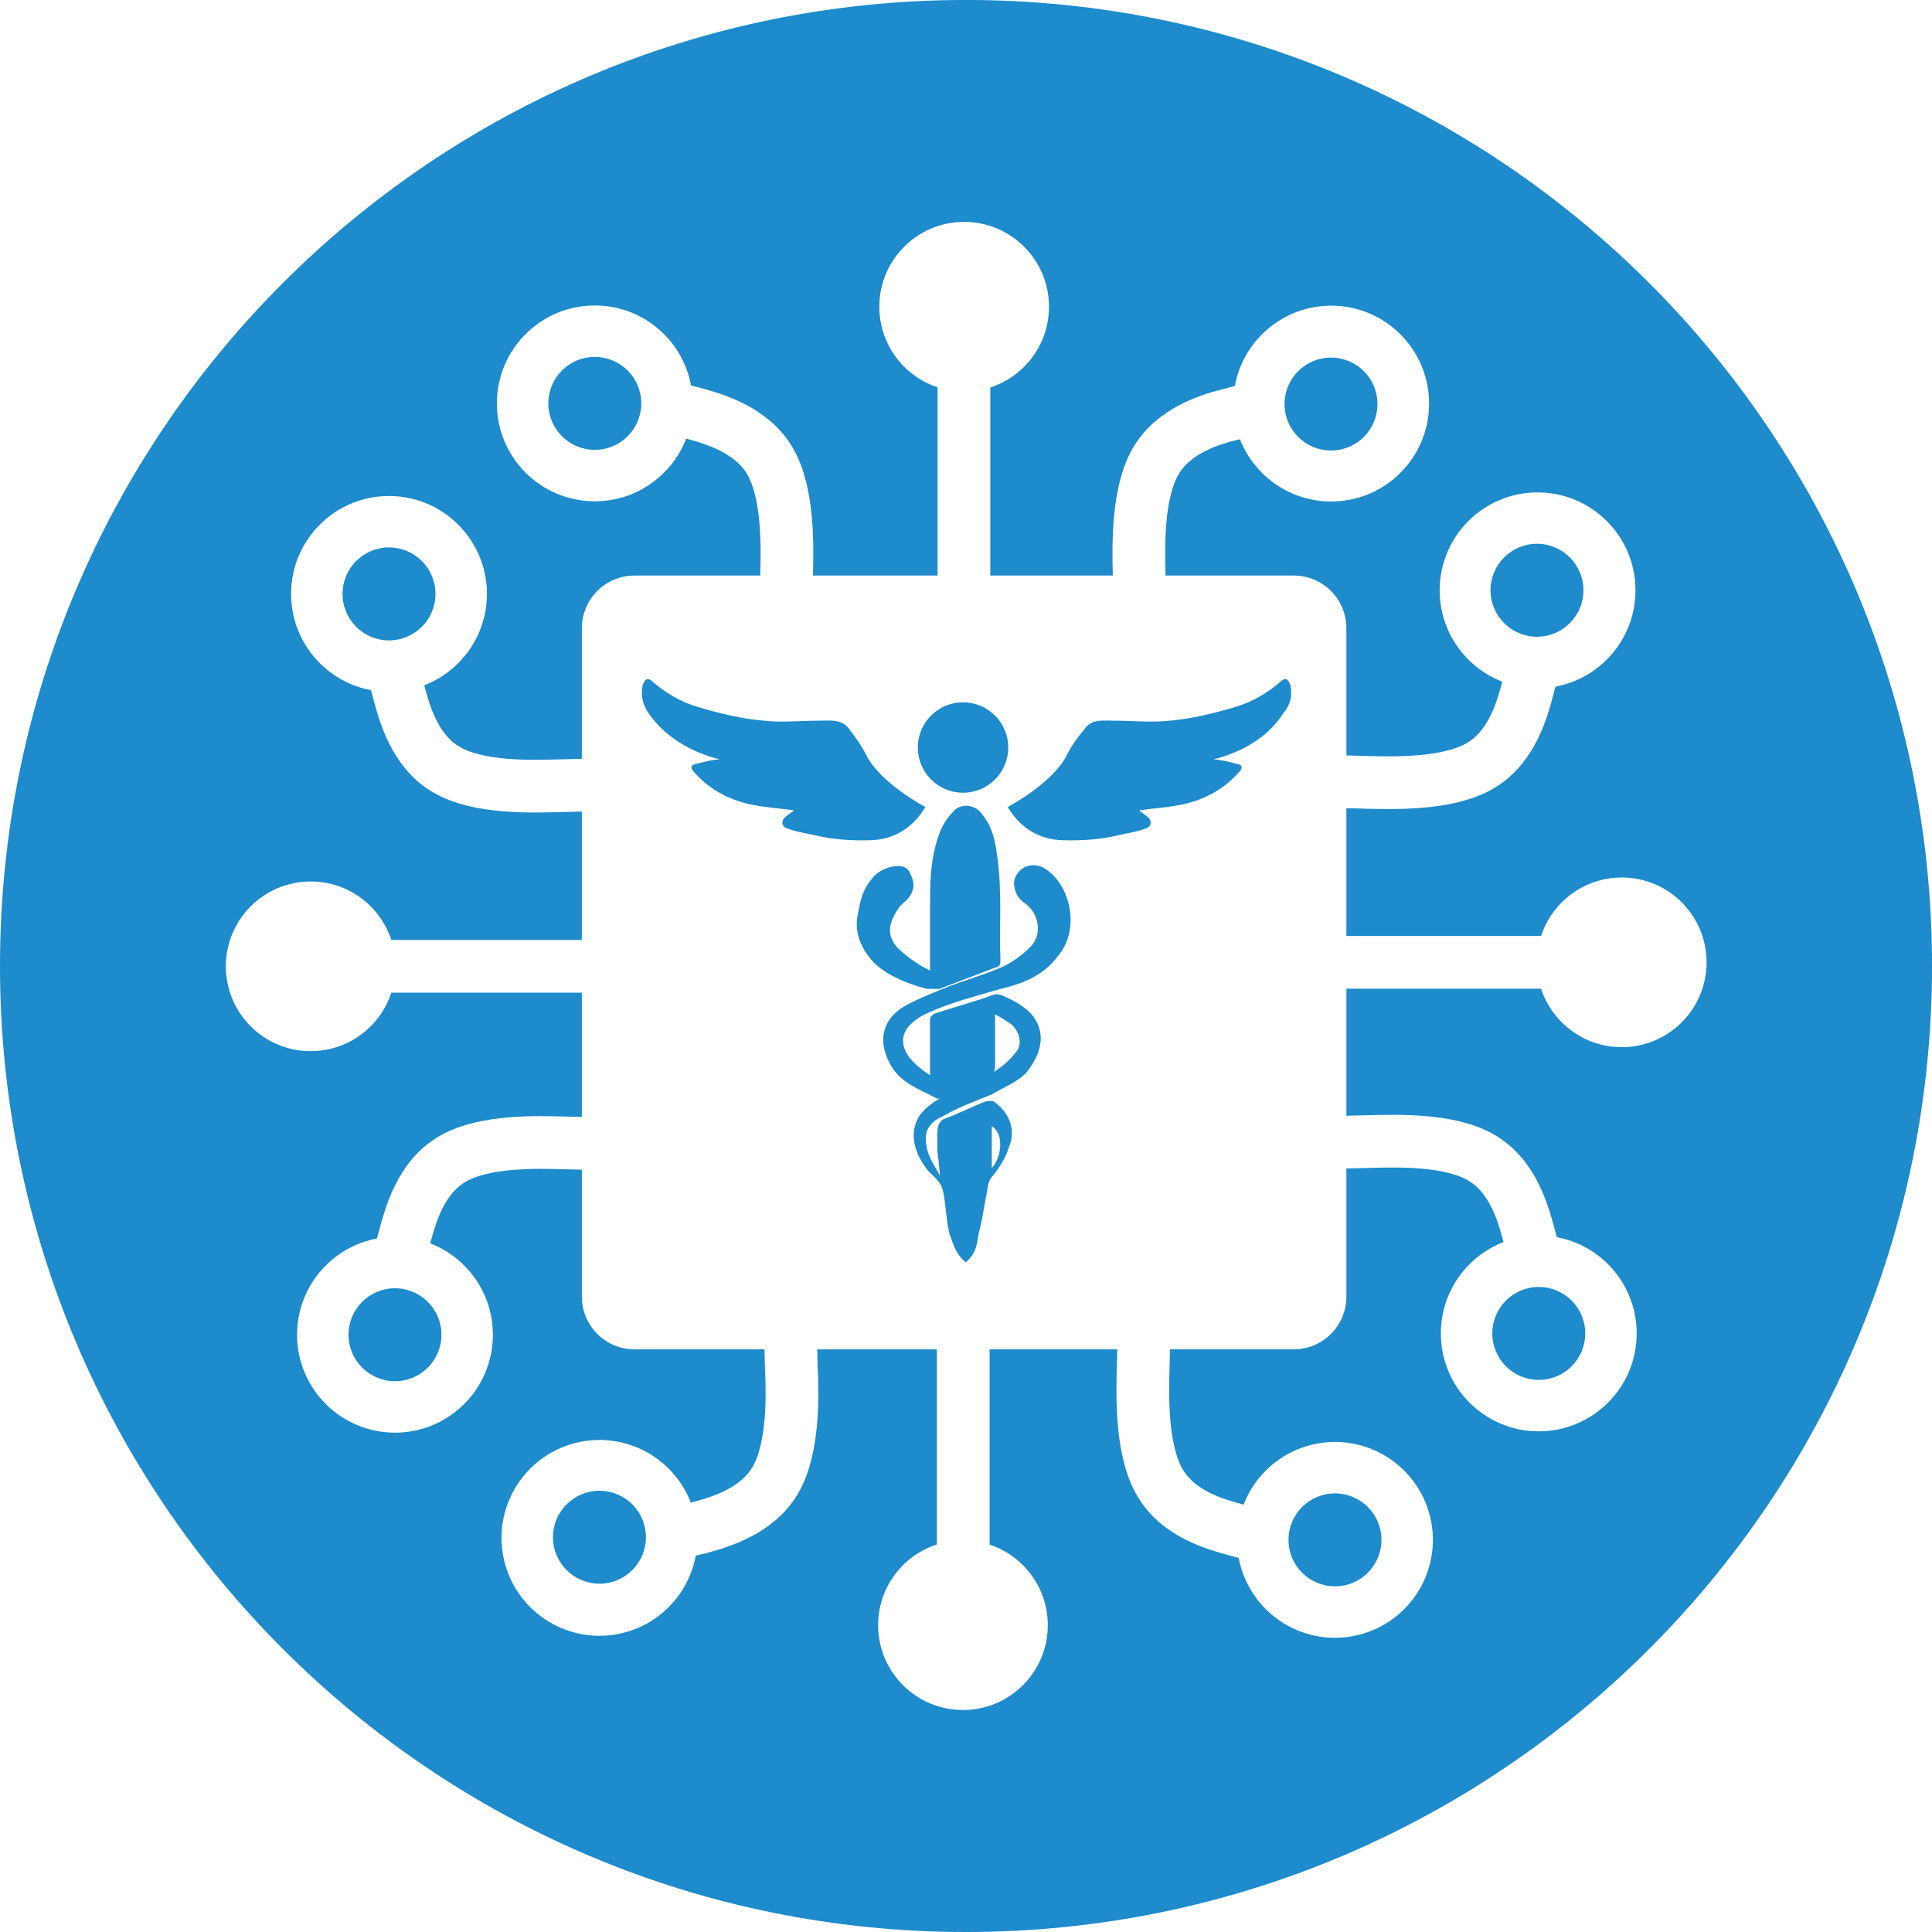
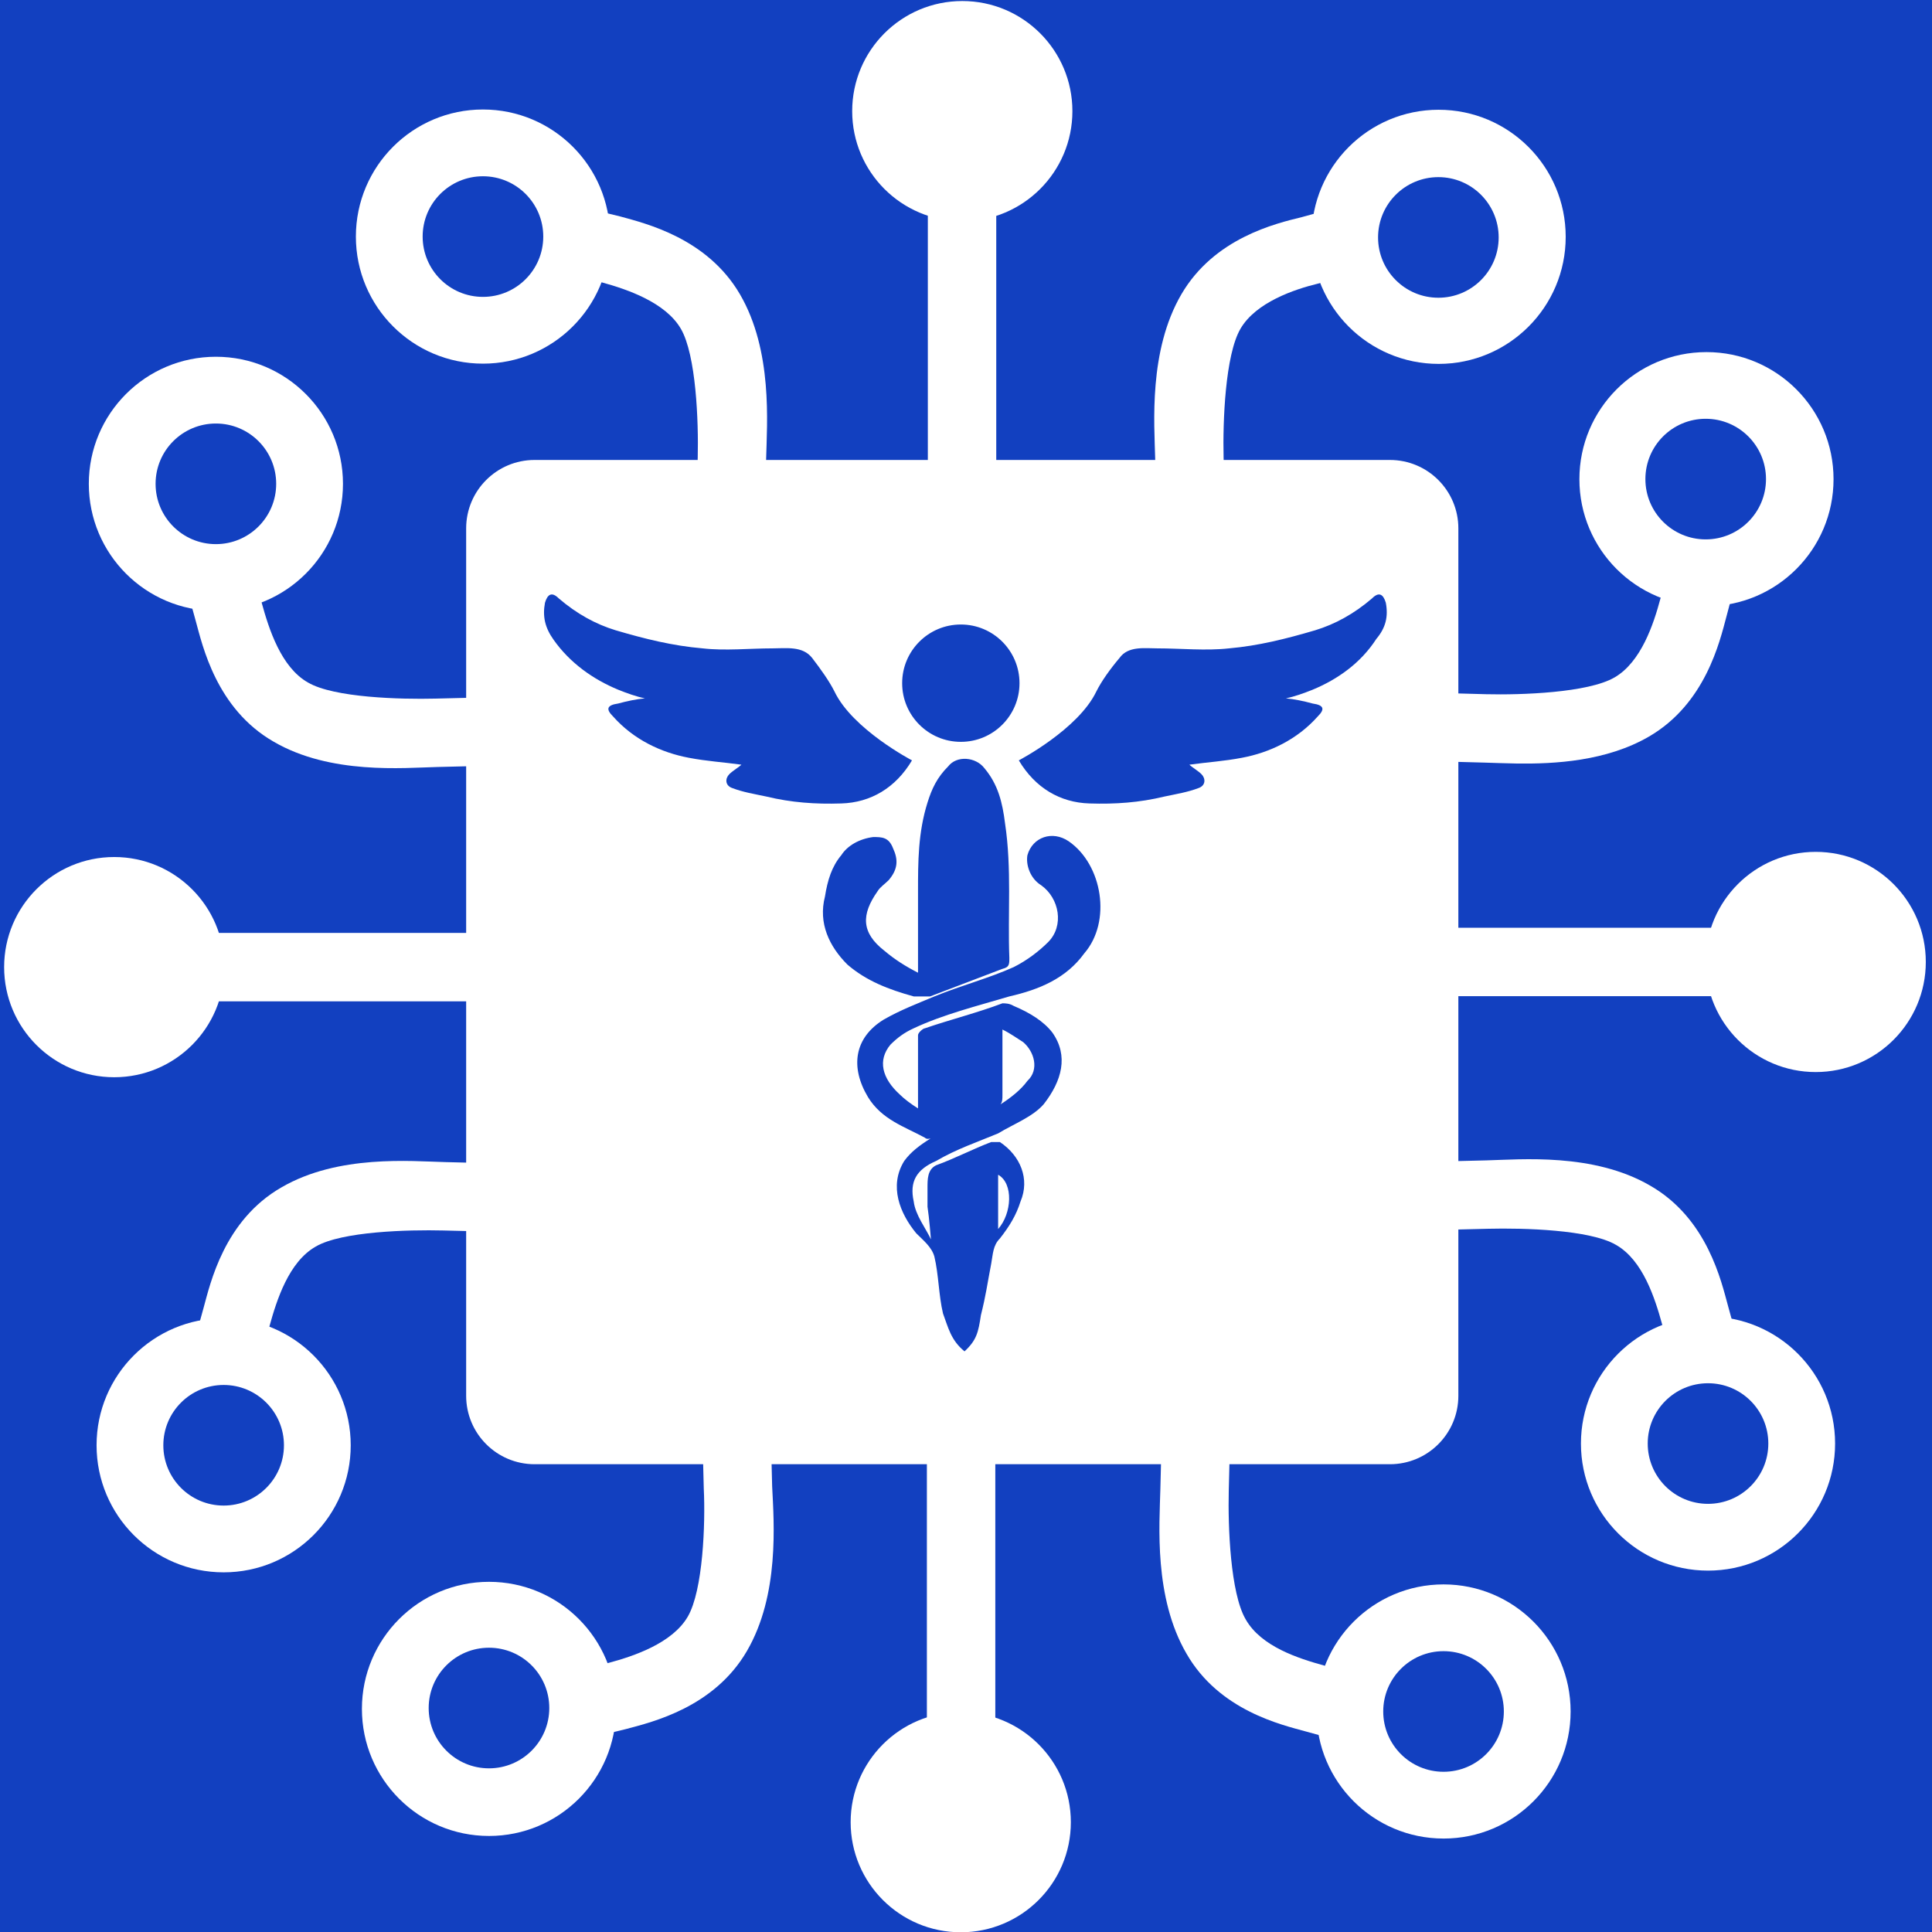
- <svg xmlns="http://www.w3.org/2000/svg" xmlns:ns1="https://boxy-svg.com" width="824.995" height="824.995" viewBox="0 0 824.995 824.995">
+ <svg xmlns="http://www.w3.org/2000/svg" width="824.995" height="824.995" viewBox="0 0 824.995 824.995">
  <defs>
    <clipPath id="clip-0">
      <path clip-rule="nonzero" d="M 167 0 L 824.996 0 L 824.996 575 L 167 575 Z M 167 0 " />
    </clipPath>
    <clipPath id="clip-1">
      <path clip-rule="nonzero" d="M 253 0 L 824.996 0 L 824.996 653 L 253 653 Z M 253 0 " />
    </clipPath>
    <clipPath id="clip-2">
      <path clip-rule="nonzero" d="M 254 168 L 824.996 168 L 824.996 824.996 L 254 824.996 Z M 254 168 " />
    </clipPath>
    <clipPath id="clip-3">
      <path clip-rule="nonzero" d="M 169 255 L 824.996 255 L 824.996 824.996 L 169 824.996 Z M 169 255 " />
    </clipPath>
    <clipPath id="clip-4">
      <path clip-rule="nonzero" d="M 0 254 L 657 254 L 657 824.996 L 0 824.996 Z M 0 254 " />
    </clipPath>
    <clipPath id="clip-5">
      <path clip-rule="nonzero" d="M 0 169 L 572 169 L 572 824.996 L 0 824.996 Z M 0 169 " />
    </clipPath>
-     <ns1:export>
-       <ns1:file format="png" path="medai.png" />
-     </ns1:export>
  </defs>
-   <path fill-rule="nonzero" fill-opacity="1" d="M 825.004 412.492 C 825.004 184.672 640.324 -0.012 412.504 -0.012 C 184.68 -0.012 0 184.672 0 412.492 C 0 640.316 184.68 824.996 412.504 824.996 C 640.324 824.996 825.004 640.316 825.004 412.492 Z M 825.004 412.492 " fill="rgb(11.374%, 54.509%, 79.999%)" />
-   <path fill-rule="nonzero" fill-opacity="1" d="M 248.461 268.266 L 248.461 553.684 C 248.461 566.117 258.539 576.195 270.969 576.195 L 552.418 576.195 C 564.852 576.195 574.93 566.117 574.93 553.684 L 574.93 268.266 C 574.93 255.836 564.852 245.758 552.418 245.758 L 270.969 245.758 C 258.539 245.758 248.461 255.836 248.461 268.266 Z M 248.461 268.266 " fill="rgb(100%, 100%, 100%)" />
-   <path fill-rule="nonzero" fill-opacity="1" d="M 430.531 319.203 C 430.531 308.543 421.891 299.898 411.227 299.898 C 400.566 299.898 391.922 308.543 391.922 319.203 C 391.922 329.863 400.566 338.508 411.227 338.508 C 421.891 338.508 430.531 329.863 430.531 319.203 Z M 430.531 319.203 " fill="rgb(11.374%, 54.509%, 79.999%)" />
-   <path fill-rule="nonzero" fill-opacity="1" d="M 397.141 414.902 C 397.141 404.98 397.141 396.762 397.141 387.688 C 397.141 378.051 397.141 368.414 400.258 358.492 C 401.676 353.957 403.375 350.273 407.059 346.586 C 409.895 342.902 416.133 343.469 418.965 347.152 C 423.5 352.539 424.918 358.492 425.77 365.297 C 428.035 380.32 426.621 395.344 427.188 409.516 C 427.188 411.785 427.188 412.633 424.918 413.199 C 416.699 416.32 409.328 419.152 401.109 422.273 C 399.406 422.273 397.988 422.273 395.723 422.273 C 387.5 420.004 380.129 417.172 373.895 411.785 C 367.941 405.832 364.258 398.176 366.523 389.391 C 367.375 384.004 368.793 379.469 371.91 375.785 C 373.895 372.664 377.863 370.398 382.398 369.832 C 385.234 369.832 387.5 369.832 388.918 373.516 C 390.621 377.199 390.621 380.32 387.5 384.004 C 386.082 385.422 384.668 386.273 383.816 387.688 C 378.43 395.344 378.43 401.297 386.082 407.25 C 389.77 410.367 393.453 412.633 397.988 414.902 Z M 397.141 414.902 " fill="rgb(11.374%, 54.509%, 79.999%)" />
-   <path fill-rule="nonzero" fill-opacity="1" d="M 424.918 432.762 C 424.918 440.414 424.918 447.219 424.918 454.586 C 424.918 456.855 424.918 457.707 422.652 459.121 C 415.848 461.957 409.328 465.926 402.523 468.762 C 401.676 468.762 400.258 469.613 399.406 468.762 C 392.602 465.074 385.234 462.809 380.699 455.438 C 374.746 445.516 376.164 435.879 385.801 429.926 C 391.188 426.809 397.141 424.539 402.523 422.273 C 411.598 418.586 420.383 416.32 428.605 412.633 C 433.141 410.367 437.109 407.25 439.941 404.414 C 445.328 399.027 443.629 389.957 437.676 385.703 C 433.988 383.438 432.574 378.902 433.141 375.785 C 434.84 369.832 441.359 367.562 446.746 371.246 C 457.801 378.902 460.918 397.609 451.848 408.098 C 445.895 416.32 437.109 420.004 427.188 422.273 C 416.699 425.391 405.359 428.227 395.723 432.762 C 392.602 434.18 390.336 435.879 388.066 438.145 C 383.816 443.25 385.234 449.203 391.188 454.586 C 392.602 456.004 394.871 457.707 397.141 459.121 C 397.141 455.438 397.141 451.469 397.141 447.785 C 397.141 443.25 397.141 438.715 397.141 435.027 C 397.141 434.18 398.84 432.762 399.406 432.762 C 407.629 429.926 416.699 427.656 424.918 424.539 C 425.77 424.539 427.188 424.539 428.605 425.391 C 433.988 427.656 438.523 430.492 441.359 434.18 C 446.746 441.832 444.477 450.051 438.523 457.707 C 434.84 461.957 428.605 464.227 423.5 467.344 C 416.699 470.18 409.895 472.445 403.09 476.414 C 396.57 479.25 394.305 483.219 395.723 489.738 C 396.289 494.273 399.691 498.523 401.391 502.211 C 401.391 502.211 400.824 495.125 400.258 491.438 C 400.258 489.172 400.258 487.469 400.258 485.203 C 400.258 482.367 400.258 479.25 403.09 477.832 C 409.328 475.562 415.281 472.445 421.234 470.18 C 421.801 470.18 423.5 470.18 424.07 470.18 C 430.871 474.715 433.988 482.367 430.871 489.738 C 429.453 494.273 427.188 497.957 424.07 501.926 C 421.801 504.195 421.801 507.027 421.234 510.148 C 419.816 517.516 419.531 520.352 417.832 527.156 C 416.98 532.824 416.414 535.375 412.445 539.062 C 407.91 535.375 407.059 531.125 405.359 526.59 C 403.941 520.637 403.941 513.832 402.523 507.879 C 401.676 504.762 398.84 502.492 396.57 500.227 C 391.188 493.707 387.5 484.637 392.602 476.414 C 394.871 473.297 397.988 471.027 401.676 468.762 C 408.477 465.074 416.699 461.957 423.5 458.273 C 427.188 456.004 430.871 453.172 433.141 450.051 C 437.109 446.367 435.406 440.414 431.723 437.297 C 429.453 435.879 427.188 434.18 424.07 432.762 Z M 423.5 480.949 L 423.5 498.809 C 428.035 493.707 428.605 483.785 423.5 480.949 Z M 423.5 480.949 " fill="rgb(11.374%, 54.509%, 79.999%)" />
-   <path fill-rule="nonzero" fill-opacity="1" d="M 430.305 344.602 C 430.305 344.602 449.863 334.398 455.816 321.926 C 457.52 318.523 460.352 314.555 463.469 310.871 C 466.305 306.902 471.691 307.75 475.941 307.75 C 483.598 307.75 491.816 308.602 499.473 307.75 C 509.109 306.902 518.18 304.633 527.816 301.797 C 534.336 299.812 540.574 296.414 546.527 291.309 C 548.793 289.043 550.211 289.895 551.062 292.727 C 551.914 297.262 551.062 300.949 547.945 304.633 C 542.84 312.57 535.188 317.957 526.969 321.359 C 524.133 322.492 521.016 323.625 518.18 324.191 C 521.016 324.477 523.848 325.043 526.969 325.895 C 530.938 326.461 530.938 327.879 528.668 330.145 C 521.863 337.801 512.793 342.051 503.723 343.75 C 497.77 344.887 492.668 345.168 486.43 346.02 C 487.281 346.871 489.266 348.004 490.398 349.137 C 491.816 350.555 491.816 352.824 489.551 353.672 C 485.863 355.09 482.18 355.656 478.211 356.508 C 469.988 358.492 462.055 359.059 453.551 358.777 C 443.91 358.492 435.691 353.672 430.305 344.602 Z M 430.305 344.602 " fill="rgb(11.374%, 54.509%, 79.999%)" />
-   <path fill-rule="nonzero" fill-opacity="1" d="M 395.156 344.602 C 395.156 344.602 375.594 334.398 369.645 321.926 C 367.941 318.523 365.105 314.555 362.273 310.871 C 359.156 306.902 353.77 307.75 349.234 307.75 C 341.863 307.75 333.641 308.602 326.273 307.75 C 316.352 306.902 307.281 304.633 297.641 301.797 C 291.121 299.812 284.887 296.414 278.934 291.309 C 276.664 289.043 275.246 289.895 274.398 292.727 C 273.547 297.262 274.398 300.949 277.23 304.918 C 282.617 312.57 290.27 317.957 298.492 321.359 C 301.328 322.492 304.445 323.625 307.281 324.191 C 304.445 324.477 301.609 325.043 298.492 325.895 C 294.523 326.461 294.523 327.879 296.793 330.145 C 303.594 337.801 312.664 342.051 321.738 343.75 C 327.688 344.887 332.793 345.168 339.027 346.02 C 338.176 346.871 336.191 348.004 335.059 349.137 C 333.641 350.555 333.641 352.824 335.91 353.672 C 339.594 355.09 343.281 355.656 347.25 356.508 C 355.469 358.492 363.406 359.059 371.91 358.777 C 381.547 358.492 389.77 353.672 395.156 344.602 Z M 395.156 344.602 " fill="rgb(11.374%, 54.509%, 79.999%)" />
-   <path fill-rule="nonzero" fill-opacity="1" d="M 447.938 130.98 C 447.938 110.973 431.719 94.754 411.711 94.754 C 391.699 94.754 375.48 110.973 375.48 130.98 C 375.48 150.988 391.699 167.207 411.711 167.207 C 431.719 167.207 447.938 150.988 447.938 130.98 Z M 447.938 130.98 " fill="rgb(100%, 100%, 100%)" />
-   <path stroke-width="22.511" stroke-linecap="butt" stroke-linejoin="miter" stroke="rgb(100%, 100%, 100%)" stroke-opacity="1" stroke-miterlimit="10" d="M 450.46 538.701 L 450.46 631.057 " transform="matrix(1, 0, 0, -1, -38.835, 789.08)" fill="none" />
-   <path fill-rule="nonzero" fill-opacity="1" d="M 610.25 172.34 C 610.25 149.246 591.531 130.527 568.438 130.527 C 545.348 130.527 526.629 149.246 526.629 172.34 C 526.629 195.43 545.348 214.148 568.438 214.148 C 591.531 214.148 610.25 195.43 610.25 172.34 Z M 610.25 172.34 " fill="rgb(100%, 100%, 100%)" />
-   <g clip-path="url(#clip-0)">
-     <path stroke-width="22.511" stroke-linecap="butt" stroke-linejoin="miter" stroke="rgb(100%, 100%, 100%)" stroke-opacity="1" stroke-miterlimit="10" d="M 525.55 532.635 L 525.265 543.975 C 524.983 555.6 524.417 578.557 532.355 592.166 C 540.292 605.771 556.73 610.307 564.952 612.291 L 573.171 614.56 " transform="matrix(1, 0, 0, -1, -38.835, 789.08)" fill="none" />
+   <rect x="0" y="0" width="824.995" height="824.995" style="fill: rgb(18, 64, 192);" />
+   <g transform="matrix(1.297775, 0, 0, 1.297775, -123.3894, -122.5266)" fill="#1240c0">
+     <path d="M 270.969 245.758 L 552.418 245.758 C 564.852 245.758 574.93 255.836 574.93 268.266 L 574.93 553.684 C 574.93 566.118 564.852 576.196 552.418 576.196 L 270.969 576.196 C 258.539 576.196 248.461 566.118 248.461 553.684 L 248.461 268.266 C 248.461 255.836 258.539 245.758 270.969 245.758 Z M 453.551 358.777 C 462.055 359.059 469.988 358.492 478.211 356.508 C 482.18 355.656 485.863 355.09 489.551 353.672 C 491.816 352.824 491.816 350.555 490.398 349.137 C 489.266 348.004 487.281 346.871 486.43 346.02 C 492.668 345.168 497.77 344.887 503.723 343.75 C 512.793 342.051 521.863 337.801 528.668 330.145 C 530.938 327.879 530.938 326.461 526.969 325.895 C 523.848 325.043 521.016 324.477 518.18 324.191 C 521.016 323.625 524.133 322.492 526.969 321.359 C 535.188 317.957 542.84 312.57 547.945 304.633 C 551.063 300.949 551.914 297.262 551.063 292.727 C 550.211 289.895 548.793 289.043 546.527 291.309 C 540.574 296.414 534.336 299.813 527.816 301.797 C 518.18 304.633 509.109 306.902 499.473 307.75 C 491.816 308.602 483.598 307.75 475.941 307.75 C 471.691 307.75 466.305 306.902 463.469 310.871 C 460.352 314.555 457.52 318.523 455.816 321.926 C 449.863 334.398 430.305 344.602 430.305 344.602 C 435.691 353.672 443.91 358.492 453.551 358.777 Z M 430.531 319.203 C 430.531 308.543 421.891 299.898 411.227 299.898 C 400.566 299.898 391.922 308.543 391.922 319.203 C 391.922 329.863 400.566 338.508 411.227 338.508 C 421.891 338.508 430.531 329.863 430.531 319.203 Z M 395.156 344.602 C 395.156 344.602 375.594 334.398 369.645 321.926 C 367.941 318.523 365.105 314.555 362.273 310.871 C 359.156 306.902 353.77 307.75 349.234 307.75 C 341.863 307.75 333.641 308.602 326.273 307.75 C 316.352 306.902 307.281 304.633 297.641 301.797 C 291.121 299.813 284.887 296.414 278.934 291.309 C 276.664 289.043 275.246 289.895 274.398 292.727 C 273.547 297.262 274.398 300.949 277.23 304.918 C 282.617 312.57 290.27 317.957 298.492 321.359 C 301.328 322.492 304.445 323.625 307.281 324.191 C 304.445 324.477 301.609 325.043 298.492 325.895 C 294.523 326.461 294.523 327.879 296.793 330.145 C 303.594 337.801 312.664 342.051 321.738 343.75 C 327.688 344.887 332.793 345.168 339.027 346.02 C 338.176 346.871 336.191 348.004 335.059 349.137 C 333.641 350.555 333.641 352.824 335.91 353.672 C 339.594 355.09 343.281 355.656 347.25 356.508 C 355.469 358.492 363.406 359.059 371.91 358.777 C 381.547 358.492 389.77 353.672 395.156 344.602 Z M 397.141 414.473 C 392.989 412.344 389.538 410.171 386.082 407.25 C 378.43 401.297 378.43 395.344 383.816 387.688 C 384.668 386.273 386.082 385.422 387.5 384.004 C 390.621 380.32 390.621 377.199 388.918 373.516 C 387.5 369.832 385.234 369.832 382.398 369.832 C 377.863 370.398 373.895 372.664 371.91 375.785 C 368.793 379.469 367.375 384.004 366.523 389.391 C 364.258 398.176 367.941 405.832 373.895 411.785 C 380.129 417.172 387.5 420.004 395.723 422.273 C 397.988 422.273 399.406 422.273 401.109 422.273 C 409.328 419.152 416.699 416.32 424.918 413.199 C 427.188 412.633 427.188 411.785 427.188 409.516 C 426.621 395.344 428.035 380.32 425.77 365.297 C 424.918 358.492 423.5 352.539 418.965 347.152 C 416.133 343.469 409.895 342.902 407.059 346.586 C 403.375 350.273 401.676 353.957 400.258 358.492 C 397.141 368.414 397.141 378.051 397.141 387.688 C 397.141 396.631 397.141 404.742 397.141 414.473 Z M 424.918 433.164 C 427.609 434.493 429.664 436.011 431.723 437.297 C 435.406 440.414 437.109 446.367 433.141 450.051 C 431.029 452.954 427.695 455.608 424.271 457.79 C 424.918 456.96 424.918 456.08 424.918 454.586 C 424.918 447.348 424.918 440.653 424.918 433.164 Z M 401.263 469.017 C 397.755 471.198 394.786 473.414 392.602 476.414 C 387.5 484.637 391.188 493.707 396.57 500.227 C 398.84 502.492 401.676 504.762 402.523 507.879 C 403.941 513.832 403.941 520.637 405.359 526.59 C 407.059 531.125 407.91 535.375 412.445 539.063 C 416.414 535.375 416.98 532.824 417.832 527.156 C 419.531 520.352 419.816 517.516 421.234 510.148 C 421.801 507.027 421.801 504.195 424.07 501.926 C 427.188 497.957 429.453 494.273 430.871 489.738 C 433.988 482.367 430.871 474.715 424.07 470.18 C 423.5 470.18 421.801 470.18 421.234 470.18 C 415.281 472.445 409.328 475.563 403.09 477.832 C 400.258 479.25 400.258 482.367 400.258 485.203 C 400.258 487.469 400.258 489.172 400.258 491.438 C 400.824 495.125 401.391 502.211 401.391 502.211 C 399.691 498.523 396.289 494.273 395.723 489.738 C 394.305 483.219 396.57 479.25 403.09 476.414 C 409.895 472.445 416.699 470.18 423.5 467.344 C 428.605 464.227 434.84 461.957 438.523 457.707 C 444.477 450.051 446.746 441.832 441.359 434.18 C 438.523 430.492 433.988 427.656 428.605 425.391 C 427.188 424.539 425.77 424.539 424.918 424.539 C 416.699 427.656 407.629 429.926 399.406 432.762 C 398.84 432.762 397.141 434.18 397.141 435.027 C 397.141 438.715 397.141 443.25 397.141 447.785 C 397.141 451.469 397.141 455.438 397.141 459.121 C 394.871 457.707 392.602 456.004 391.188 454.586 C 385.234 449.203 383.816 443.25 388.066 438.145 C 390.336 435.879 392.602 434.18 395.723 432.762 C 405.359 428.227 416.699 425.391 427.188 422.273 C 437.109 420.004 445.895 416.32 451.848 408.098 C 460.918 397.609 457.801 378.902 446.746 371.246 C 441.359 367.563 434.84 369.832 433.141 375.785 C 432.574 378.902 433.988 383.438 437.676 385.703 C 443.629 389.957 445.328 399.027 439.941 404.414 C 437.109 407.25 433.141 410.367 428.605 412.633 C 420.383 416.32 411.598 418.586 402.523 422.273 C 397.141 424.539 391.188 426.809 385.801 429.926 C 376.164 435.879 374.746 445.516 380.699 455.438 C 385.234 462.809 392.602 465.074 399.406 468.762 C 399.906 469.262 400.602 469.174 401.263 469.017 Z M 423.5 498.809 L 423.5 480.949 C 428.605 483.785 428.035 493.707 423.5 498.809 Z" style="fill: rgb(255, 255, 255);" />
+     <path d="M 447.938 130.98 C 447.938 110.973 431.719 94.754 411.711 94.754 C 391.699 94.754 375.48 110.973 375.48 130.98 C 375.48 150.988 391.699 167.207 411.711 167.207 C 431.719 167.207 447.938 150.988 447.938 130.98 Z M 447.938 130.98 " style="fill: rgb(255, 255, 255);" />
+     <path d="m 400.369,158.023 v 92.355 h 22.512 v -92.355 z" style="fill: rgb(255, 255, 255);" />
+     <path d="M 568.438 214.148 C 545.348 214.148 526.629 195.429 526.629 172.339 C 526.629 149.245 545.348 130.527 568.438 130.527 C 591.532 130.527 610.251 149.246 610.251 172.34 C 610.251 195.43 591.532 214.149 568.439 214.149 Z M 588.195 172.535 C 588.195 161.578 579.313 152.695 568.355 152.695 C 557.395 152.695 548.512 161.578 548.512 172.535 C 548.512 183.496 557.395 192.379 568.355 192.379 C 579.313 192.379 588.195 183.496 588.195 172.535 Z" style="fill: rgb(255, 255, 255);" />
+     <g clip-path="url(#clip-0)">
+       <path d="m 514.299,532.352 -0.287,11.346 v 0.006 c -0.281,11.618 -2.209,35.564 8.621,54.133 v 0.002 c 10.797,18.507 30.981,23.295 39.68,25.395 l -0.355,-0.092 8.219,2.27 5.99,-21.699 -8.395,-2.318 -0.18,-0.043 c -7.746,-1.869 -20.437,-6.151 -25.516,-14.854 v -0.002 c -5.044,-8.651 -5.84,-30.617 -5.559,-42.248 l -0.002,0.012 0.285,-11.34 z" transform="matrix(1, 0, 0, -1, -38.835, 789.08)" style="fill: rgb(255, 255, 255);" />
+     </g>
+     <path d="M 656.57 293.891 C 633.476 293.891 614.758 275.172 614.758 252.079 C 614.758 228.985 633.477 210.267 656.571 210.267 C 679.661 210.267 698.38 228.986 698.38 252.08 C 698.38 275.174 679.661 293.893 656.571 293.893 Z M 676.156 252.051 C 676.156 241.09 667.273 232.207 656.313 232.207 C 645.355 232.207 636.473 241.09 636.473 252.051 C 636.473 263.008 645.355 271.891 656.313 271.891 C 667.273 271.891 676.156 263.008 676.156 252.051 Z" style="fill: rgb(255, 255, 255);" />
+     <g clip-path="url(#clip-1)">
+       <path d="m 633.016,443.439 c -4.15,0.056 -7.796,0.233 -10.656,0.303 h -0.014 l -11.496,0.312 0.611,22.504 11.451,-0.312 c 11.521,-0.282 33.503,0.451 42.242,5.518 8.751,5.074 12.855,17.566 15.07,25.832 l 2.17,8.209 21.764,-5.754 -2.186,-8.264 -0.004,-0.019 c -2.207,-8.234 -6.892,-28.679 -25.523,-39.48 -13.983,-8.106 -30.979,-9.017 -43.43,-8.848 z" transform="matrix(1, 0, 0, -1, -38.835, 789.08)" style="fill: rgb(255, 255, 255);" />
+     </g>
+     <path d="M 728.738 410.934 C 728.738 390.926 712.52 374.707 692.512 374.707 C 672.504 374.707 656.285 390.926 656.285 410.934 C 656.285 430.941 672.504 447.16 692.512 447.16 C 712.52 447.16 728.738 430.941 728.738 410.934 Z M 728.738 410.934 " style="fill: rgb(255, 255, 255);" />
+     <path d="m 572.891,399.678 v 22.51 h 92.41 v -22.51 z" style="fill: rgb(255, 255, 255);" />
+     <path d="M 657.078 611.203 C 633.988 611.203 615.266 592.484 615.266 569.391 C 615.266 546.301 633.989 527.582 657.079 527.582 C 680.173 527.582 698.892 546.301 698.892 569.391 C 698.892 592.485 680.173 611.204 657.08 611.204 Z M 676.922 569.391 C 676.922 558.434 668.039 549.551 657.078 549.551 C 646.121 549.551 637.238 558.434 637.238 569.391 C 637.238 580.352 646.121 589.234 657.078 589.234 C 668.039 589.234 676.922 580.352 676.922 569.391 Z" style="fill: rgb(255, 255, 255);" />
+     <g clip-path="url(#clip-2)">
+       <path d="m 683.078,250.713 -2.266,8.219 c -2.352,8.521 -6.308,21.052 -15.145,26.102 l -0.043,0.025 -0.043,0.025 c -8.542,4.983 -30.431,5.561 -41.957,5.275 l -11.623,-0.285 -0.553,22.504 11.619,0.285 c 11.143,0.276 35.141,2.549 53.803,-8.309 18.914,-10.831 23.457,-31.718 25.643,-39.637 v -0.002 l 2.266,-8.221 z" transform="matrix(1, 0, 0, -1, -38.835, 789.08)" style="fill: rgb(255, 255, 255);" />
+     </g>
+     <path d="M 570.055 699.363 C 546.961 699.363 528.243 680.644 528.243 657.551 C 528.243 634.457 546.962 615.739 570.056 615.739 C 593.15 615.739 611.869 634.458 611.869 657.552 C 611.869 680.646 593.15 699.365 570.057 699.365 Z M 589.898 657.551 C 589.898 646.594 581.012 637.707 570.055 637.707 C 559.094 637.707 550.211 646.594 550.211 657.551 C 550.211 668.512 559.094 677.395 570.055 677.395 C 581.012 677.395 589.898 668.512 589.898 657.551 Z" style="fill: rgb(255, 255, 255);" />
+     <g clip-path="url(#clip-3)">
+       <path d="m 571.885,122.662 -8.227,2.268 h -0.002 c -7.977,2.203 -28.565,6.83 -39.342,25.627 -10.807,18.565 -8.885,42.488 -8.6,54.1 v 0.002 l 0.283,11.342 22.504,-0.559 -0.281,-11.336 v -0.004 c -0.285,-11.624 0.511,-33.594 5.555,-42.242 l 0.025,-0.041 0.025,-0.043 c 5.105,-8.931 17.362,-12.81 25.814,-15.145 l 0.006,-0.002 8.217,-2.264 z" transform="matrix(1, 0, 0, -1, -38.835, 789.08)" style="fill: rgb(255, 255, 255);" />
+     </g>
+     <path d="M 447.426 693.977 C 447.426 673.969 431.207 657.75 411.199 657.75 C 391.191 657.75 374.973 673.969 374.973 693.977 C 374.973 713.984 391.191 730.203 411.199 730.203 C 431.207 730.203 447.426 713.984 447.426 693.977 Z M 447.426 693.977 " style="fill: rgb(255, 255, 255);" />
+     <path d="m 400.057,574.496 v 92.41 h 22.512 v -92.41 z" style="fill: rgb(255, 255, 255);" />
+     <path d="M 255.973 698.512 C 232.879 698.512 214.161 679.793 214.161 656.7 C 214.161 633.61 232.88 614.891 255.974 614.891 C 279.064 614.891 297.786 633.61 297.786 656.7 C 297.786 679.794 279.063 698.513 255.974 698.513 Z M 275.813 656.418 C 275.813 645.457 266.93 636.574 255.973 636.574 C 245.012 636.574 236.129 645.457 236.129 656.418 C 236.129 667.375 245.012 676.262 255.973 676.262 C 266.93 676.262 275.813 667.375 275.813 656.418 Z" style="fill: rgb(255, 255, 255);" />
+     <g clip-path="url(#clip-4)">
+       <path d="m 331.465,123.705 -5.283,21.883 8.018,1.936 c 8.387,2.242 20.938,6.505 26.004,15.189 5.043,8.643 5.834,30.703 5.285,41.973 l -0.008,0.131 -0.287,11.469 22.502,0.566 0.283,-11.25 c 0.592,-12.027 2.456,-35.74 -8.332,-54.232 -10.798,-18.508 -31.082,-23.312 -39.703,-25.613 l -0.129,-0.035 z" transform="matrix(1, 0, 0, -1, -38.835, 789.08)" style="fill: rgb(255, 255, 255);" />
+     </g>
+     <path d="M 168.664 611.77 C 145.57 611.77 126.852 593.051 126.852 569.961 C 126.852 546.867 145.571 528.149 168.665 528.149 C 191.759 528.149 210.478 546.868 210.478 569.962 C 210.478 593.052 191.759 611.771 168.666 611.771 Z M 188.508 569.961 C 188.508 559 179.621 550.117 168.664 550.117 C 157.703 550.117 148.82 559 148.82 569.961 C 148.82 580.918 157.703 589.801 168.664 589.801 C 179.621 589.801 188.508 580.918 188.508 569.961 Z" style="fill: rgb(255, 255, 255);" />
+     <g clip-path="url(#clip-5)">
+       <path d="m 220.334,250.146 -21.701,5.982 2.266,8.223 0.002,0.002 c 2.185,7.912 6.726,28.802 25.641,39.635 18.663,10.855 42.661,8.585 53.801,8.309 l 11.621,-0.285 -0.553,-22.504 -11.623,0.285 c -11.522,0.286 -33.409,-0.29 -41.957,-5.275 l -0.043,-0.025 -0.043,-0.025 c -8.834,-5.048 -12.792,-17.581 -15.145,-26.102 l -0.002,-0.004 z" transform="matrix(1, 0, 0, -1, -38.835, 789.08)" style="fill: rgb(255, 255, 255);" />
+     </g>
+     <path d="M 168.891 412.633 C 168.891 392.625 152.672 376.406 132.664 376.406 C 112.656 376.406 96.438 392.625 96.438 412.633 C 96.438 432.641 112.656 448.863 132.664 448.863 C 152.672 448.863 168.891 432.641 168.891 412.633 Z M 168.891 412.633 " style="fill: rgb(255, 255, 255);" />
+     <path d="m 159.594,401.377 v 22.512 h 92.41 v -22.512 z" style="fill: rgb(255, 255, 255);" />
+     <path d="M 166.113 295.422 C 143.019 295.422 124.301 276.699 124.301 253.61 C 124.301 230.516 143.02 211.798 166.114 211.798 C 189.204 211.798 207.927 230.517 207.927 253.611 C 207.927 276.701 189.204 295.424 166.115 295.424 Z M 185.953 253.609 C 185.953 242.648 177.07 233.766 166.113 233.766 C 155.152 233.766 146.27 242.648 146.27 253.609 C 146.27 264.566 155.152 273.453 166.113 273.453 C 177.07 273.453 185.953 264.566 185.953 253.609 Z" style="fill: rgb(255, 255, 255);" />
+     <path d="m 178.949,284.635 -21.703,5.98 2.268,8.221 v 0.004 c 2.185,7.915 6.727,28.797 25.631,39.631 18.661,10.862 42.663,8.59 53.811,8.312 l 11.621,-0.285 -0.551,-22.504 -11.623,0.285 h -0.002 c -11.525,0.287 -33.412,-0.292 -41.955,-5.275 l -0.045,-0.023 -0.043,-0.025 c -8.834,-5.049 -12.79,-17.58 -15.143,-26.102 l -0.002,-0.006 z" style="fill: rgb(255, 255, 255);" />
+     <path d="M 253.988 214.066 C 230.894 214.066 212.176 195.347 212.176 172.254 C 212.176 149.16 230.895 130.442 253.989 130.442 C 277.079 130.442 295.801 149.161 295.801 172.255 C 295.801 195.349 277.078 214.068 253.989 214.068 Z M 273.832 172.254 C 273.832 161.293 264.945 152.41 253.988 152.41 C 243.027 152.41 234.145 161.293 234.145 172.254 C 234.145 183.211 243.027 192.098 253.988 192.098 C 264.945 192.098 273.832 183.211 273.832 172.254 Z" style="fill: rgb(255, 255, 255);" />
+     <path d="m 290.645,163.578 -5.281,21.883 7.959,1.922 c 8.225,2.275 20.72,6.532 25.779,15.203 5.044,8.648 5.838,30.613 5.557,42.248 l -0.285,11.328 22.504,0.566 0.285,-11.346 v -0.006 c 0.281,-11.615 2.217,-35.564 -8.615,-54.135 -10.798,-18.508 -31.109,-23.319 -39.33,-25.588 l -0.176,-0.049 z" style="fill: rgb(255, 255, 255);" />
  </g>
-   <path fill-rule="nonzero" fill-opacity="1" d="M 588.195 172.535 C 588.195 161.578 579.312 152.695 568.355 152.695 C 557.395 152.695 548.512 161.578 548.512 172.535 C 548.512 183.496 557.395 192.379 568.355 192.379 C 579.312 192.379 588.195 183.496 588.195 172.535 Z M 588.195 172.535 " fill="rgb(11.374%, 54.509%, 79.999%)" />
-   <path fill-rule="nonzero" fill-opacity="1" d="M 698.379 252.078 C 698.379 228.984 679.66 210.266 656.57 210.266 C 633.477 210.266 614.758 228.984 614.758 252.078 C 614.758 275.172 633.477 293.891 656.57 293.891 C 679.66 293.891 698.379 275.172 698.379 252.078 Z M 698.379 252.078 " fill="rgb(100%, 100%, 100%)" />
-   <path fill-rule="nonzero" fill-opacity="1" d="M 676.156 252.051 C 676.156 241.09 667.273 232.207 656.312 232.207 C 645.355 232.207 636.473 241.09 636.473 252.051 C 636.473 263.008 645.355 271.891 656.312 271.891 C 667.273 271.891 676.156 263.008 676.156 252.051 Z M 676.156 252.051 " fill="rgb(11.374%, 54.509%, 79.999%)" />
-   <g clip-path="url(#clip-1)">
-     <path stroke-width="22.511" stroke-linecap="butt" stroke-linejoin="miter" stroke="rgb(100%, 100%, 100%)" stroke-opacity="1" stroke-miterlimit="10" d="M 611.155 455.307 L 622.636 454.994 C 634.116 454.713 657.108 454.088 670.8 462.025 C 684.491 469.963 688.886 486.432 691.097 494.682 L 693.276 502.928 " transform="matrix(1, 0, 0, -1, -38.835, 789.08)" fill="none" />
-   </g>
-   <path fill-rule="nonzero" fill-opacity="1" d="M 728.738 410.934 C 728.738 390.926 712.52 374.707 692.512 374.707 C 672.504 374.707 656.285 390.926 656.285 410.934 C 656.285 430.941 672.504 447.16 692.512 447.16 C 712.52 447.16 728.738 430.941 728.738 410.934 Z M 728.738 410.934 " fill="rgb(100%, 100%, 100%)" />
-   <path stroke-width="22.511" stroke-linecap="butt" stroke-linejoin="miter" stroke="rgb(100%, 100%, 100%)" stroke-opacity="1" stroke-miterlimit="10" d="M 611.726 378.146 L 704.136 378.146 " transform="matrix(1, 0, 0, -1, -38.835, 789.08)" fill="none" />
-   <path fill-rule="nonzero" fill-opacity="1" d="M 698.891 569.391 C 698.891 546.301 680.172 527.582 657.078 527.582 C 633.988 527.582 615.266 546.301 615.266 569.391 C 615.266 592.484 633.988 611.203 657.078 611.203 C 680.172 611.203 698.891 592.484 698.891 569.391 Z M 698.891 569.391 " fill="rgb(100%, 100%, 100%)" />
-   <path fill-rule="nonzero" fill-opacity="1" d="M 676.922 569.391 C 676.922 558.434 668.039 549.551 657.078 549.551 C 646.121 549.551 637.238 558.434 637.238 569.391 C 637.238 580.352 646.121 589.234 657.078 589.234 C 668.039 589.234 676.922 580.352 676.922 569.391 Z M 676.922 569.391 " fill="rgb(11.374%, 54.509%, 79.999%)" />
-   <g clip-path="url(#clip-2)">
-     <path stroke-width="22.511" stroke-linecap="butt" stroke-linejoin="miter" stroke="rgb(100%, 100%, 100%)" stroke-opacity="1" stroke-miterlimit="10" d="M 611.726 301.326 L 623.347 301.611 C 634.687 301.892 657.648 302.744 671.253 294.807 C 685.144 286.869 689.394 270.146 691.663 261.924 L 693.929 253.705 " transform="matrix(1, 0, 0, -1, -38.835, 789.08)" fill="none" />
-   </g>
-   <path fill-rule="nonzero" fill-opacity="1" d="M 611.867 657.551 C 611.867 634.457 593.148 615.738 570.055 615.738 C 546.961 615.738 528.242 634.457 528.242 657.551 C 528.242 680.645 546.961 699.363 570.055 699.363 C 593.148 699.363 611.867 680.645 611.867 657.551 Z M 611.867 657.551 " fill="rgb(100%, 100%, 100%)" />
-   <path fill-rule="nonzero" fill-opacity="1" d="M 589.898 657.551 C 589.898 646.594 581.012 637.707 570.055 637.707 C 559.094 637.707 550.211 646.594 550.211 657.551 C 550.211 668.512 559.094 677.395 570.055 677.395 C 581.012 677.395 589.898 668.512 589.898 657.551 Z M 589.898 657.551 " fill="rgb(11.374%, 54.509%, 79.999%)" />
-   <g clip-path="url(#clip-3)">
-     <path stroke-width="22.511" stroke-linecap="butt" stroke-linejoin="miter" stroke="rgb(100%, 100%, 100%)" stroke-opacity="1" stroke-miterlimit="10" d="M 527.249 215.721 L 526.968 204.381 C 526.683 192.76 526.116 169.799 534.054 156.189 C 541.991 142.303 558.433 138.049 566.651 135.779 L 574.874 133.514 " transform="matrix(1, 0, 0, -1, -38.835, 789.08)" fill="none" />
-   </g>
-   <path fill-rule="nonzero" fill-opacity="1" d="M 447.426 693.977 C 447.426 673.969 431.207 657.75 411.199 657.75 C 391.191 657.75 374.973 673.969 374.973 693.977 C 374.973 713.984 391.191 730.203 411.199 730.203 C 431.207 730.203 447.426 713.984 447.426 693.977 Z M 447.426 693.977 " fill="rgb(100%, 100%, 100%)" />
-   <path stroke-width="22.511" stroke-linecap="butt" stroke-linejoin="miter" stroke="rgb(100%, 100%, 100%)" stroke-opacity="1" stroke-miterlimit="10" d="M 450.147 214.584 L 450.147 122.174 " transform="matrix(1, 0, 0, -1, -38.835, 789.08)" fill="none" />
-   <path fill-rule="nonzero" fill-opacity="1" d="M 297.785 656.699 C 297.785 633.609 279.062 614.891 255.973 614.891 C 232.879 614.891 214.16 633.609 214.16 656.699 C 214.16 679.793 232.879 698.512 255.973 698.512 C 279.062 698.512 297.785 679.793 297.785 656.699 Z M 297.785 656.699 " fill="rgb(100%, 100%, 100%)" />
-   <path fill-rule="nonzero" fill-opacity="1" d="M 275.812 656.418 C 275.812 645.457 266.93 636.574 255.973 636.574 C 245.012 636.574 236.129 645.457 236.129 656.418 C 236.129 667.375 245.012 676.262 255.973 676.262 C 266.93 676.262 275.812 667.375 275.812 656.418 Z M 275.812 656.418 " fill="rgb(11.374%, 54.509%, 79.999%)" />
-   <g clip-path="url(#clip-4)">
-     <path stroke-width="22.511" stroke-linecap="butt" stroke-linejoin="miter" stroke="rgb(100%, 100%, 100%)" stroke-opacity="1" stroke-miterlimit="10" d="M 376.444 216.568 L 376.73 205.232 C 377.296 193.607 377.862 170.646 369.925 157.041 C 361.987 143.435 345.546 138.9 337.042 136.631 L 328.823 134.646 " transform="matrix(1, 0, 0, -1, -38.835, 789.08)" fill="none" />
-   </g>
-   <path fill-rule="nonzero" fill-opacity="1" d="M 210.477 569.961 C 210.477 546.867 191.758 528.148 168.664 528.148 C 145.57 528.148 126.852 546.867 126.852 569.961 C 126.852 593.051 145.57 611.77 168.664 611.77 C 191.758 611.77 210.477 593.051 210.477 569.961 Z M 210.477 569.961 " fill="rgb(100%, 100%, 100%)" />
-   <path fill-rule="nonzero" fill-opacity="1" d="M 188.508 569.961 C 188.508 559 179.621 550.117 168.664 550.117 C 157.703 550.117 148.82 559 148.82 569.961 C 148.82 580.918 157.703 589.801 168.664 589.801 C 179.621 589.801 188.508 580.918 188.508 569.961 Z M 188.508 569.961 " fill="rgb(11.374%, 54.509%, 79.999%)" />
-   <g clip-path="url(#clip-5)">
-     <path stroke-width="22.511" stroke-linecap="butt" stroke-linejoin="miter" stroke="rgb(100%, 100%, 100%)" stroke-opacity="1" stroke-miterlimit="10" d="M 291.687 300.76 L 280.065 301.045 C 268.73 301.326 245.769 302.178 232.159 294.24 C 218.269 286.303 214.019 269.576 211.749 261.357 L 209.483 253.139 " transform="matrix(1, 0, 0, -1, -38.835, 789.08)" fill="none" />
-   </g>
-   <path fill-rule="nonzero" fill-opacity="1" d="M 168.891 412.633 C 168.891 392.625 152.672 376.406 132.664 376.406 C 112.656 376.406 96.438 392.625 96.438 412.633 C 96.438 432.641 112.656 448.863 132.664 448.863 C 152.672 448.863 168.891 432.641 168.891 412.633 Z M 168.891 412.633 " fill="rgb(100%, 100%, 100%)" />
-   <path stroke-width="22.511" stroke-linecap="butt" stroke-linejoin="miter" stroke="rgb(100%, 100%, 100%)" stroke-opacity="1" stroke-miterlimit="10" d="M 290.839 376.447 L 198.429 376.447 " transform="matrix(1, 0, 0, -1, -38.835, 789.08)" fill="none" />
-   <path fill-rule="nonzero" fill-opacity="1" d="M 207.926 253.609 C 207.926 230.516 189.203 211.797 166.113 211.797 C 143.02 211.797 124.301 230.516 124.301 253.609 C 124.301 276.699 143.02 295.422 166.113 295.422 C 189.203 295.422 207.926 276.699 207.926 253.609 Z M 207.926 253.609 " fill="rgb(100%, 100%, 100%)" />
-   <path fill-rule="nonzero" fill-opacity="1" d="M 185.953 253.609 C 185.953 242.648 177.07 233.766 166.113 233.766 C 155.152 233.766 146.27 242.648 146.27 253.609 C 146.27 264.566 155.152 273.453 166.113 273.453 C 177.07 273.453 185.953 264.566 185.953 253.609 Z M 185.953 253.609 " fill="rgb(11.374%, 54.509%, 79.999%)" />
-   <path stroke-width="22.511" stroke-linecap="butt" stroke-linejoin="miter" stroke="rgb(100%, 100%, 100%)" stroke-opacity="1" stroke-miterlimit="10" d="M 289.136 453.834 L 277.515 453.549 C 266.175 453.267 243.214 452.416 229.608 460.353 C 215.718 468.291 211.468 485.014 209.198 493.236 L 206.933 501.455 " transform="matrix(1, 0, 0, -1, -38.835, 789.08)" fill="none" />
-   <path fill-rule="nonzero" fill-opacity="1" d="M 295.801 172.254 C 295.801 149.16 277.078 130.441 253.988 130.441 C 230.895 130.441 212.176 149.16 212.176 172.254 C 212.176 195.348 230.895 214.066 253.988 214.066 C 277.078 214.066 295.801 195.348 295.801 172.254 Z M 295.801 172.254 " fill="rgb(100%, 100%, 100%)" />
-   <path fill-rule="nonzero" fill-opacity="1" d="M 273.832 172.254 C 273.832 161.293 264.945 152.41 253.988 152.41 C 243.027 152.41 234.145 161.293 234.145 172.254 C 234.145 183.211 243.027 192.098 253.988 192.098 C 264.945 192.098 273.832 183.211 273.832 172.254 Z M 273.832 172.254 " fill="rgb(11.374%, 54.509%, 79.999%)" />
-   <path stroke-width="22.511" stroke-linecap="butt" stroke-linejoin="miter" stroke="rgb(100%, 100%, 100%)" stroke-opacity="1" stroke-miterlimit="10" d="M 374.46 532.635 L 374.745 543.975 C 375.026 555.6 375.597 578.557 367.659 592.166 C 359.722 605.771 343.28 610.307 335.058 612.576 L 326.839 614.56 " transform="matrix(1, 0, 0, -1, -38.835, 789.08)" fill="none" />
</svg>
